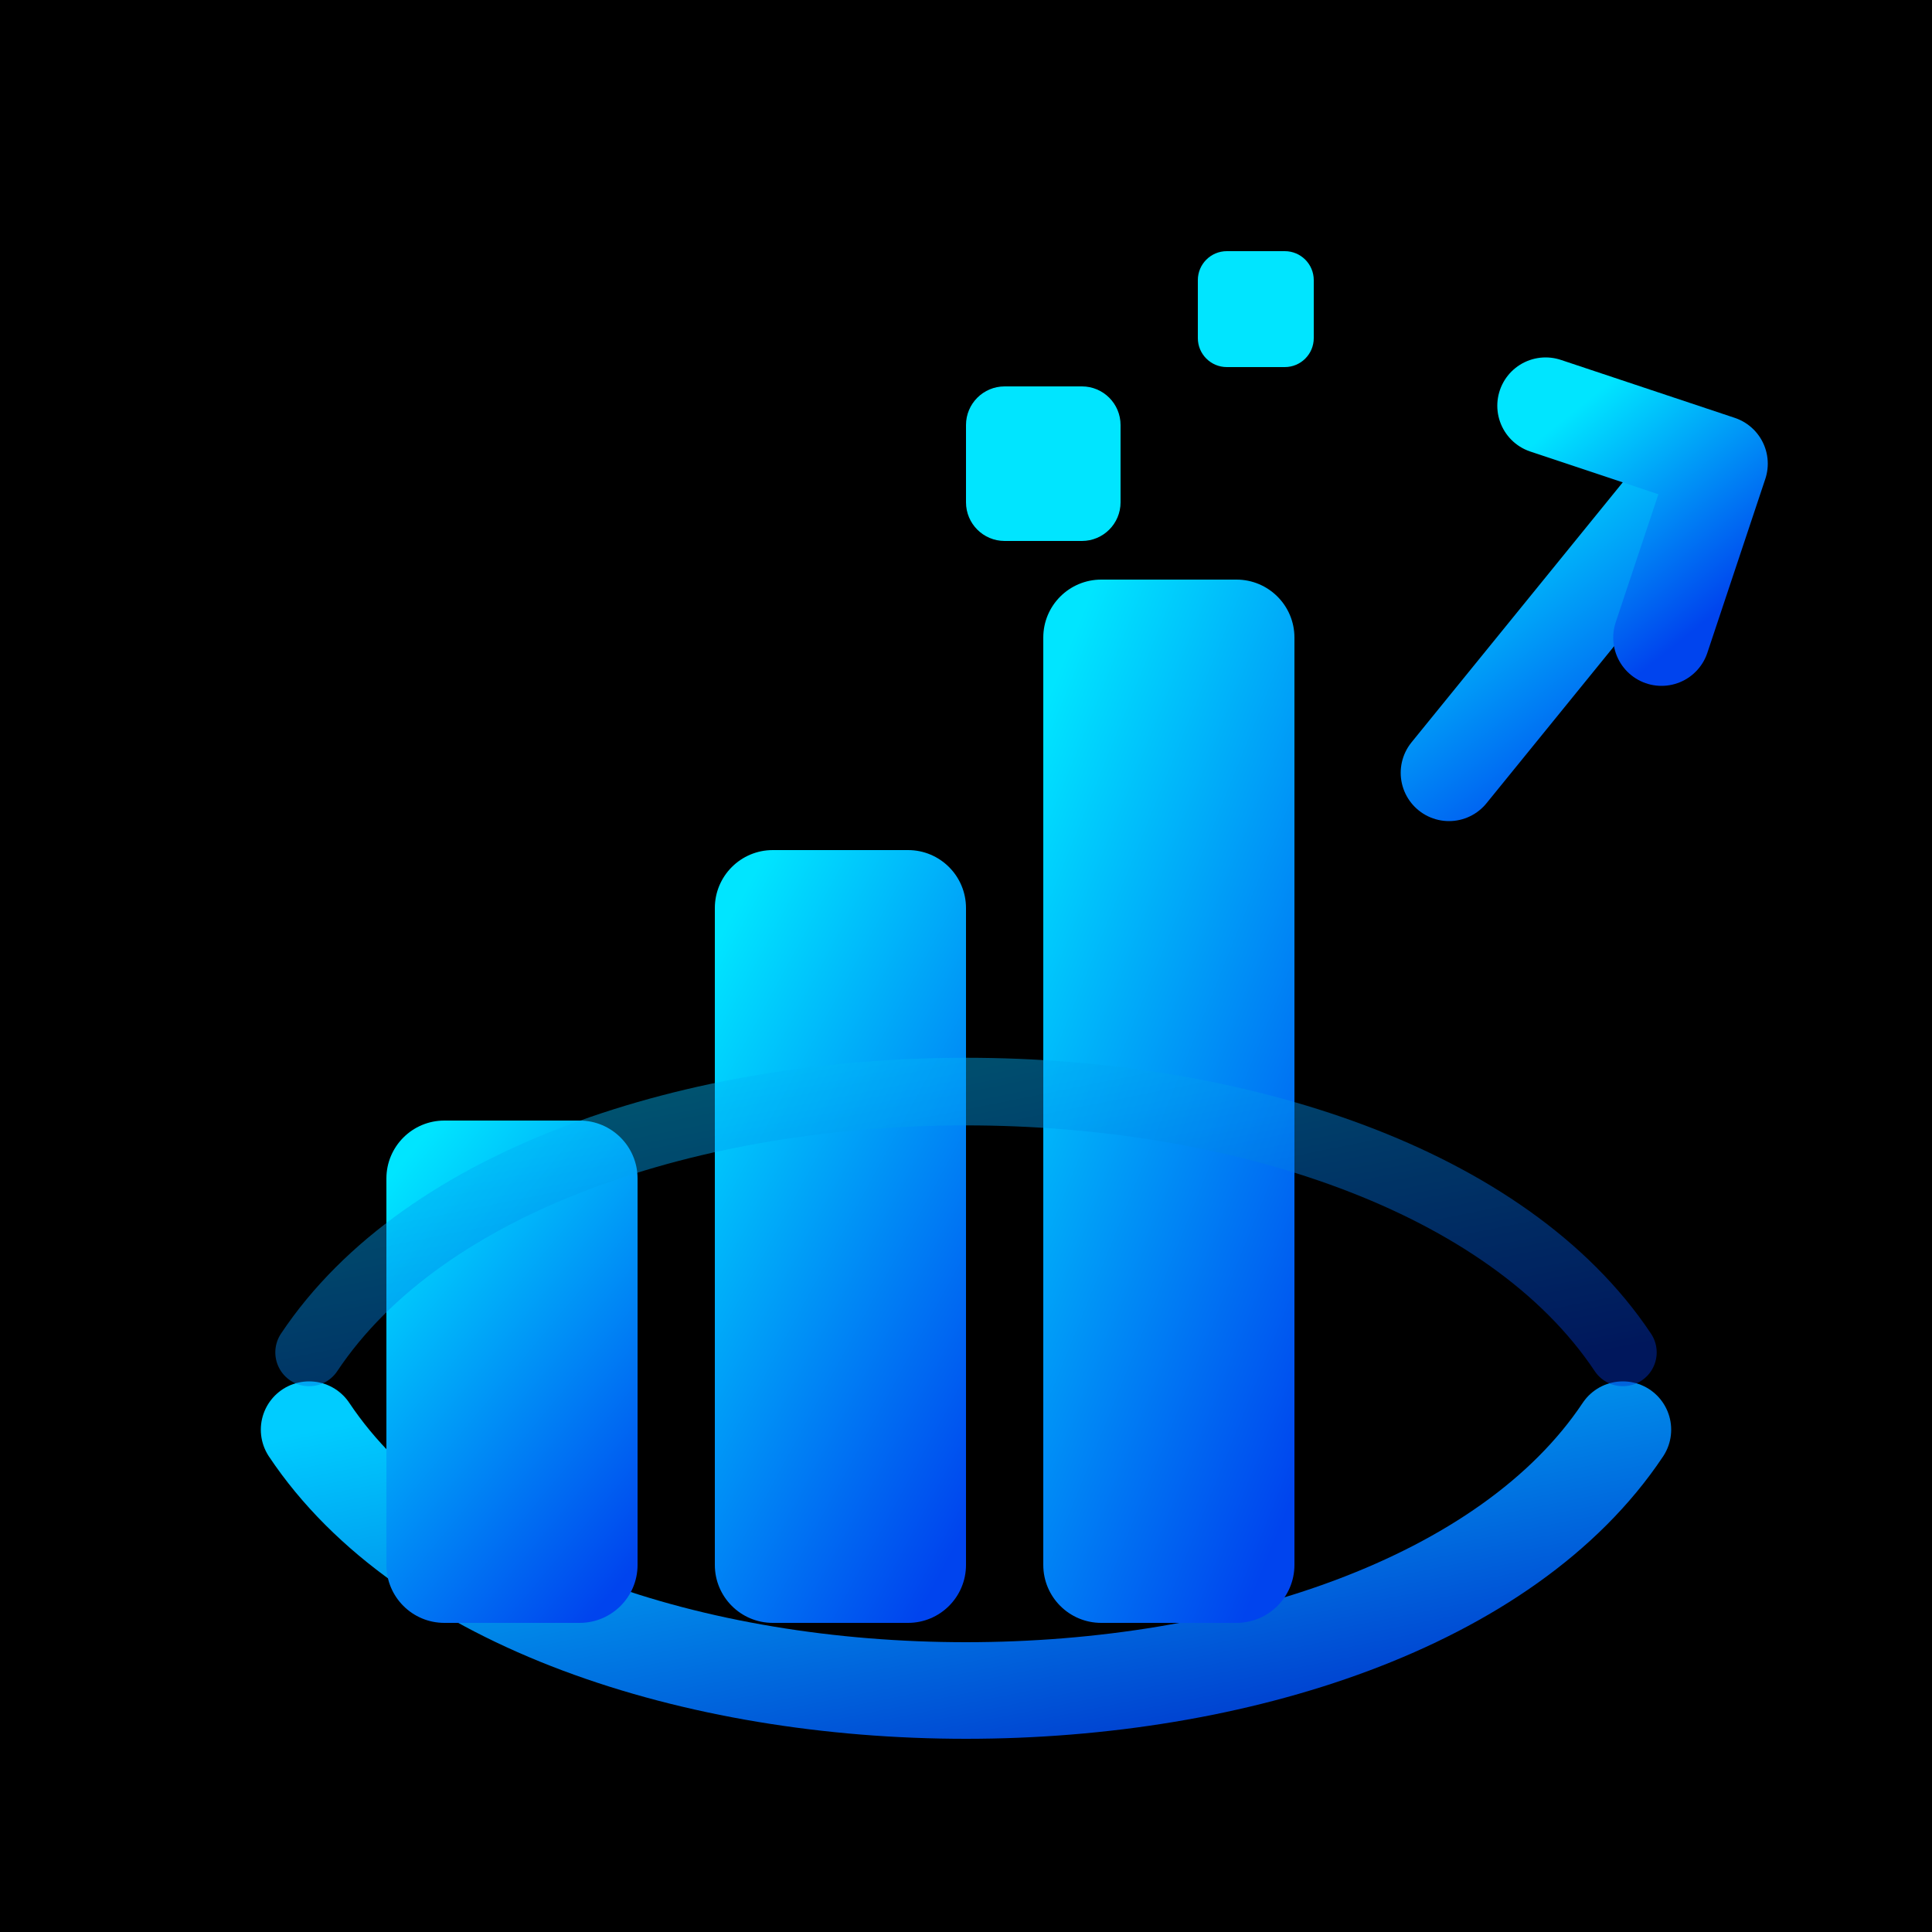
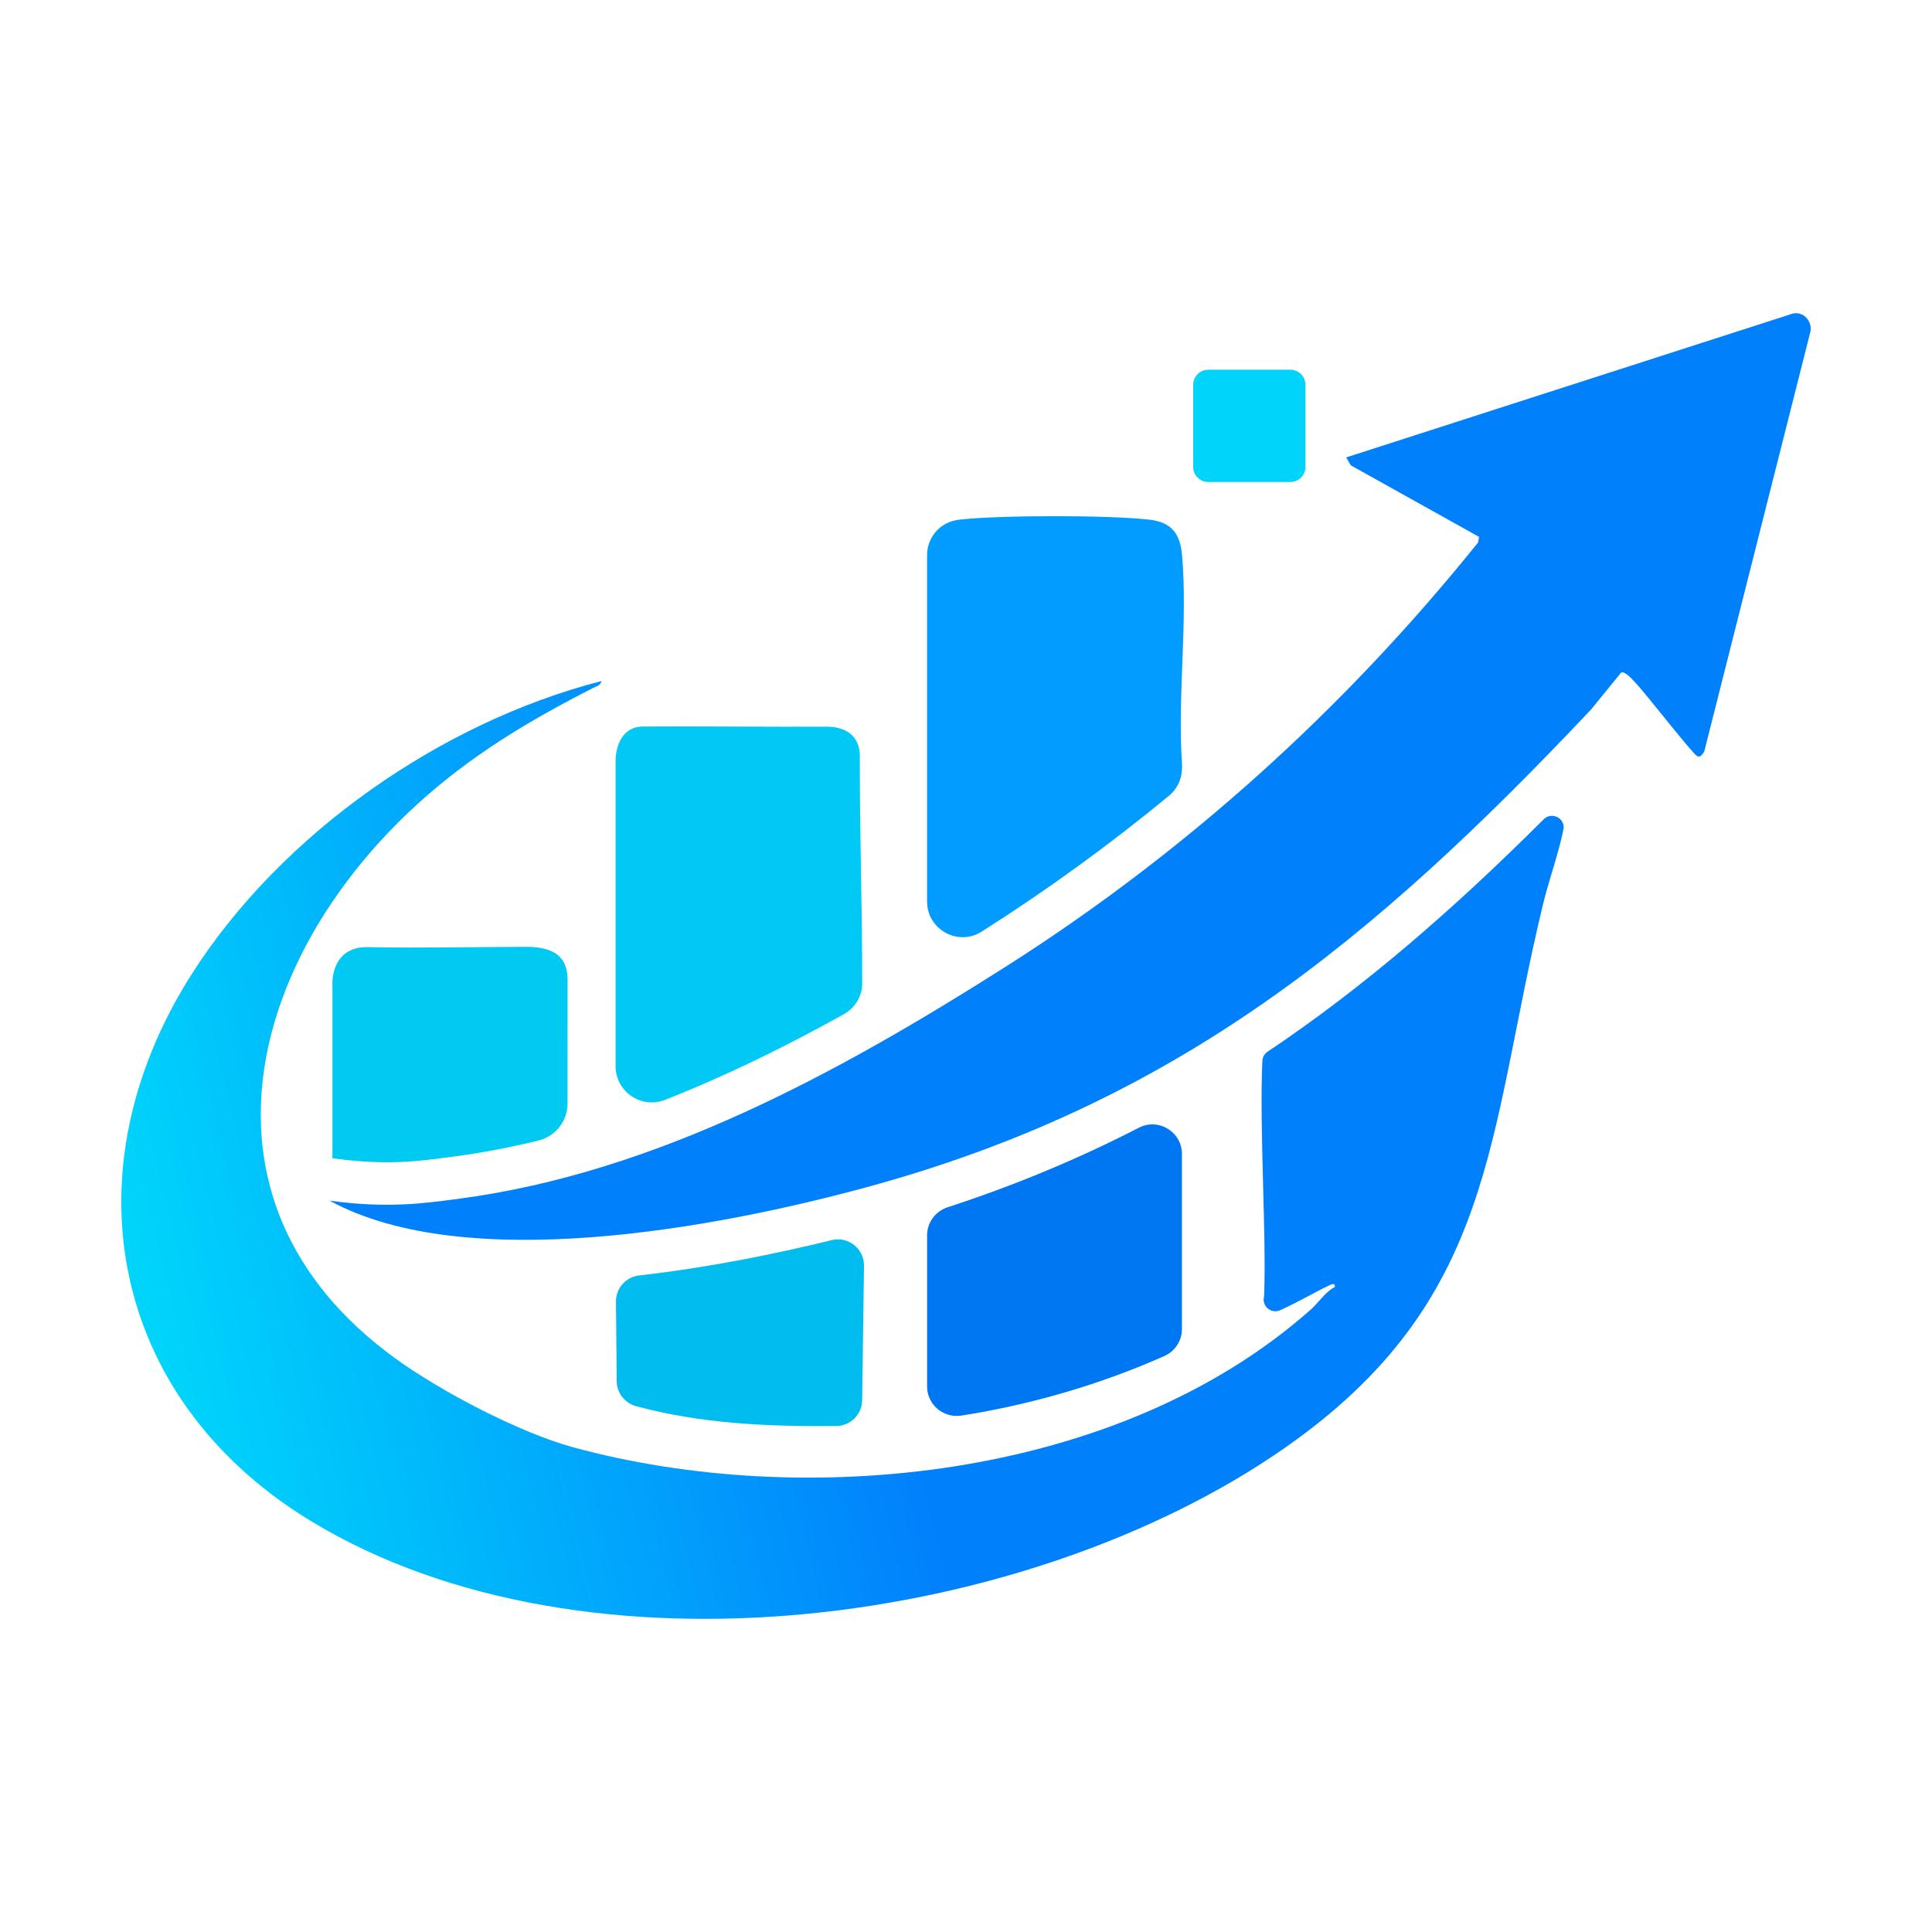
- <svg xmlns="http://www.w3.org/2000/svg" viewBox="0 0 100 100">
+ <svg xmlns="http://www.w3.org/2000/svg" id="Camada_1" data-name="Camada 1" viewBox="0 0 1024 1024">
  <defs>
-     <linearGradient id="g" x1="20%" y1="0%" x2="80%" y2="100%">
-       <stop offset="0%" stop-color="#00E5FF" />
-       <stop offset="100%" stop-color="#0044EE" />
-     </linearGradient>
-     <linearGradient id="g2" x1="0%" y1="0%" x2="100%" y2="100%">
-       <stop offset="0%" stop-color="#00CCFF" />
-       <stop offset="100%" stop-color="#0033CC" />
+     <style>
+       .cls-1 {
+         fill: #0077f2;
+       }
+ 
+       .cls-2 {
+         fill: url(#Gradiente_sem_nome_13);
+       }
+ 
+       .cls-3 {
+         fill: #009cff;
+       }
+ 
+       .cls-4 {
+         fill: #00c9f2;
+       }
+ 
+       .cls-5 {
+         fill: #00d4fb;
+       }
+ 
+       .cls-6 {
+         fill: #00c9f5;
+       }
+ 
+       .cls-7 {
+         fill: #0180fc;
+       }
+ 
+       .cls-8 {
+         fill: #00bcef;
+       }
+     </style>
+     <linearGradient id="Gradiente_sem_nome_13" data-name="Gradiente sem nome 13" x1="77.71" y1="682.05" x2="860.11" y2="494.26" gradientUnits="userSpaceOnUse">
+       <stop offset="0" stop-color="#00d4fb" />
+       <stop offset=".47" stop-color="#0180fc" />
    </linearGradient>
  </defs>
-   <rect width="100" height="100" fill="#000" />
-   <path d="M16,74 C28,92 72,92 84,74" stroke="url(#g2)" stroke-width="5" fill="none" stroke-linecap="round" />
-   <rect x="20" y="58" width="13" height="26" rx="3" fill="url(#g)" />
-   <rect x="37" y="44" width="13" height="40" rx="3" fill="url(#g)" />
-   <rect x="54" y="30" width="13" height="54" rx="3" fill="url(#g)" />
-   <path d="M16,70 C28,52 72,52 84,70" stroke="url(#g2)" stroke-width="3.5" fill="none" stroke-linecap="round" opacity="0.45" />
-   <rect x="50" y="20" width="8" height="8" rx="2" fill="#00E5FF" />
-   <rect x="62" y="13" width="6" height="6" rx="1.5" fill="#00E5FF" />
-   <line x1="75" y1="40" x2="88" y2="24" stroke="url(#g)" stroke-width="5" stroke-linecap="round" />
-   <polyline points="80,21 89,24 86,33" stroke="url(#g)" stroke-width="5" fill="none" stroke-linecap="round" stroke-linejoin="round" />
+   <path class="cls-3" d="M626.51,406.22l-.05,1.56c-.17,5.4-2.63,10.48-6.8,13.92-31.55,26.02-64.61,50.01-99.06,71.89-.1.06-.19.12-.29.18-12.55,7.96-28.95-1.09-28.95-15.95v-183.55c0-8.44,5.58-15.94,13.72-18.16,1.26-.34,2.47-.58,3.54-.7,21.55-2.42,79.05-2.45,100.56.02,11.68,1.34,16.31,7.35,17.32,18.7,3.1,35.15-2.43,74.64-.03,110.34.04.58.05,1.17.03,1.75Z" />
+   <path class="cls-2" d="M818.2,434.23c4.11-4.1,11.19-.79,10.53,4.98,0,.08-.02.14-.03.19-2.58,12.86-7.74,26.97-10.93,40.12-29.58,122.62-24.4,209.48-136.83,287.91-135.62,94.63-370.18,127.11-515.73,39.02-77.9-47.14-111.43-124.23-98.04-203.07.26-1.46.53-2.91.8-4.37,5.37-28.04,16.69-56.24,34.04-83.33,47.44-74.07,131.85-132.86,216.76-154.7-.38,2.31-2.79,2.82-4.53,3.71-34.05,17.38-64.55,35.59-93.05,61.54-55.44,50.52-89.56,118.61-81.92,182.55,1.61,13.48,5.07,26.78,10.6,39.7,10.99,25.71,30.11,49.89,58.86,70.92,25.09,18.36,67.01,40.04,94.98,47.67,121.93,33.27,288.69,17.79,390.99-72.94,4.37-3.86,7.77-9.5,12.79-11.98.27-2.99-2.72-.89-4.07-.32-3.31,1.39-15.74,8.47-24.89,12.61-4.45,2.01-9.42-1.67-8.68-6.5.1-.65.17-1.31.19-1.97,1.17-33.39-2.55-86.64-.97-123.67.08-1.96,1.11-3.74,2.74-4.84,51.46-34.48,98.66-75.62,146.4-123.24Z" />
+   <path class="cls-6" d="M447.08,537.66c-30.21,16.78-61.89,32.44-94.66,45.31-12.57,4.93-26.15-4.41-26.15-17.91v-161.54c0-7.71,3.35-18.36,14.35-18.44,28.58-.21,67.94.23,97.07.08,15.79-.08,18.02,10.15,18.02,15.21,0,50.19,1.28,75.98,1.28,121.01,0,6.8-3.96,12.98-9.91,16.28Z" />
+   <path class="cls-1" d="M626.45,611.64v92.75c0,6.16-3.6,11.78-9.23,14.29-33.76,15.03-70.87,25.87-107.7,31.61-9.53,1.48-18.15-5.83-18.15-15.47v-80.02c0-6.77,4.36-12.77,10.8-14.88,36.41-11.9,69.95-25.98,101.49-42.22,10.41-5.36,22.79,2.23,22.79,13.94Z" />
+   <path class="cls-4" d="M300.83,522.24c0,13.21-.02,39.49-.03,62.69,0,9.26-6.32,17.33-15.31,19.54-14.88,3.65-29.91,6.55-45.08,8.55l-2.31.3c-16.43,2.19-33.41,4.44-60.35.75l-1.56-.21v-93.16c0-.92,0-19.06,18.7-18.7,29.35.56,55.57-.11,84.27-.15,22.68-.04,21.68,13.7,21.68,20.4Z" />
+   <path class="cls-8" d="M457.94,670.89l-.98,71.3c-.1,7.52-6.2,13.56-13.72,13.63-35.67.34-71.78-1.15-106.13-10.54-5.98-1.64-10.18-7.02-10.24-13.22l-.4-42.19c-.07-7.09,5.25-13.05,12.29-13.85,36.83-4.19,72.44-11.45,102.09-18.73,8.78-2.15,17.21,4.57,17.09,13.61Z" />
+   <path class="cls-7" d="M859.17,356.54l-15.83,19.46c-115.94,122.84-220.39,208.87-384.82,253.47-76.97,20.88-211.05,46.6-283.83,6.91,31.31,4.29,51.2,1.26,68.66-1.04,104.31-13.77,201.31-66.87,289.32-122.74,95.66-60.73,179.82-136.83,250.75-225.08l.53-2.95-67.95-37.9-2.5-4.23,236.83-76.28c6.11-1.24,10.76,4.89,8.99,10.55l-56.06,221.7c-.98,1.2-1.74,3.2-3.65,2.4-2.31-.97-27.24-33.11-32.25-38.34-1.3-1.36-6.19-7.26-8.18-5.91Z" />
+   <rect class="cls-5" x="632.41" y="195.96" width="59.52" height="59.52" rx="8.03" ry="8.03" />
</svg>
